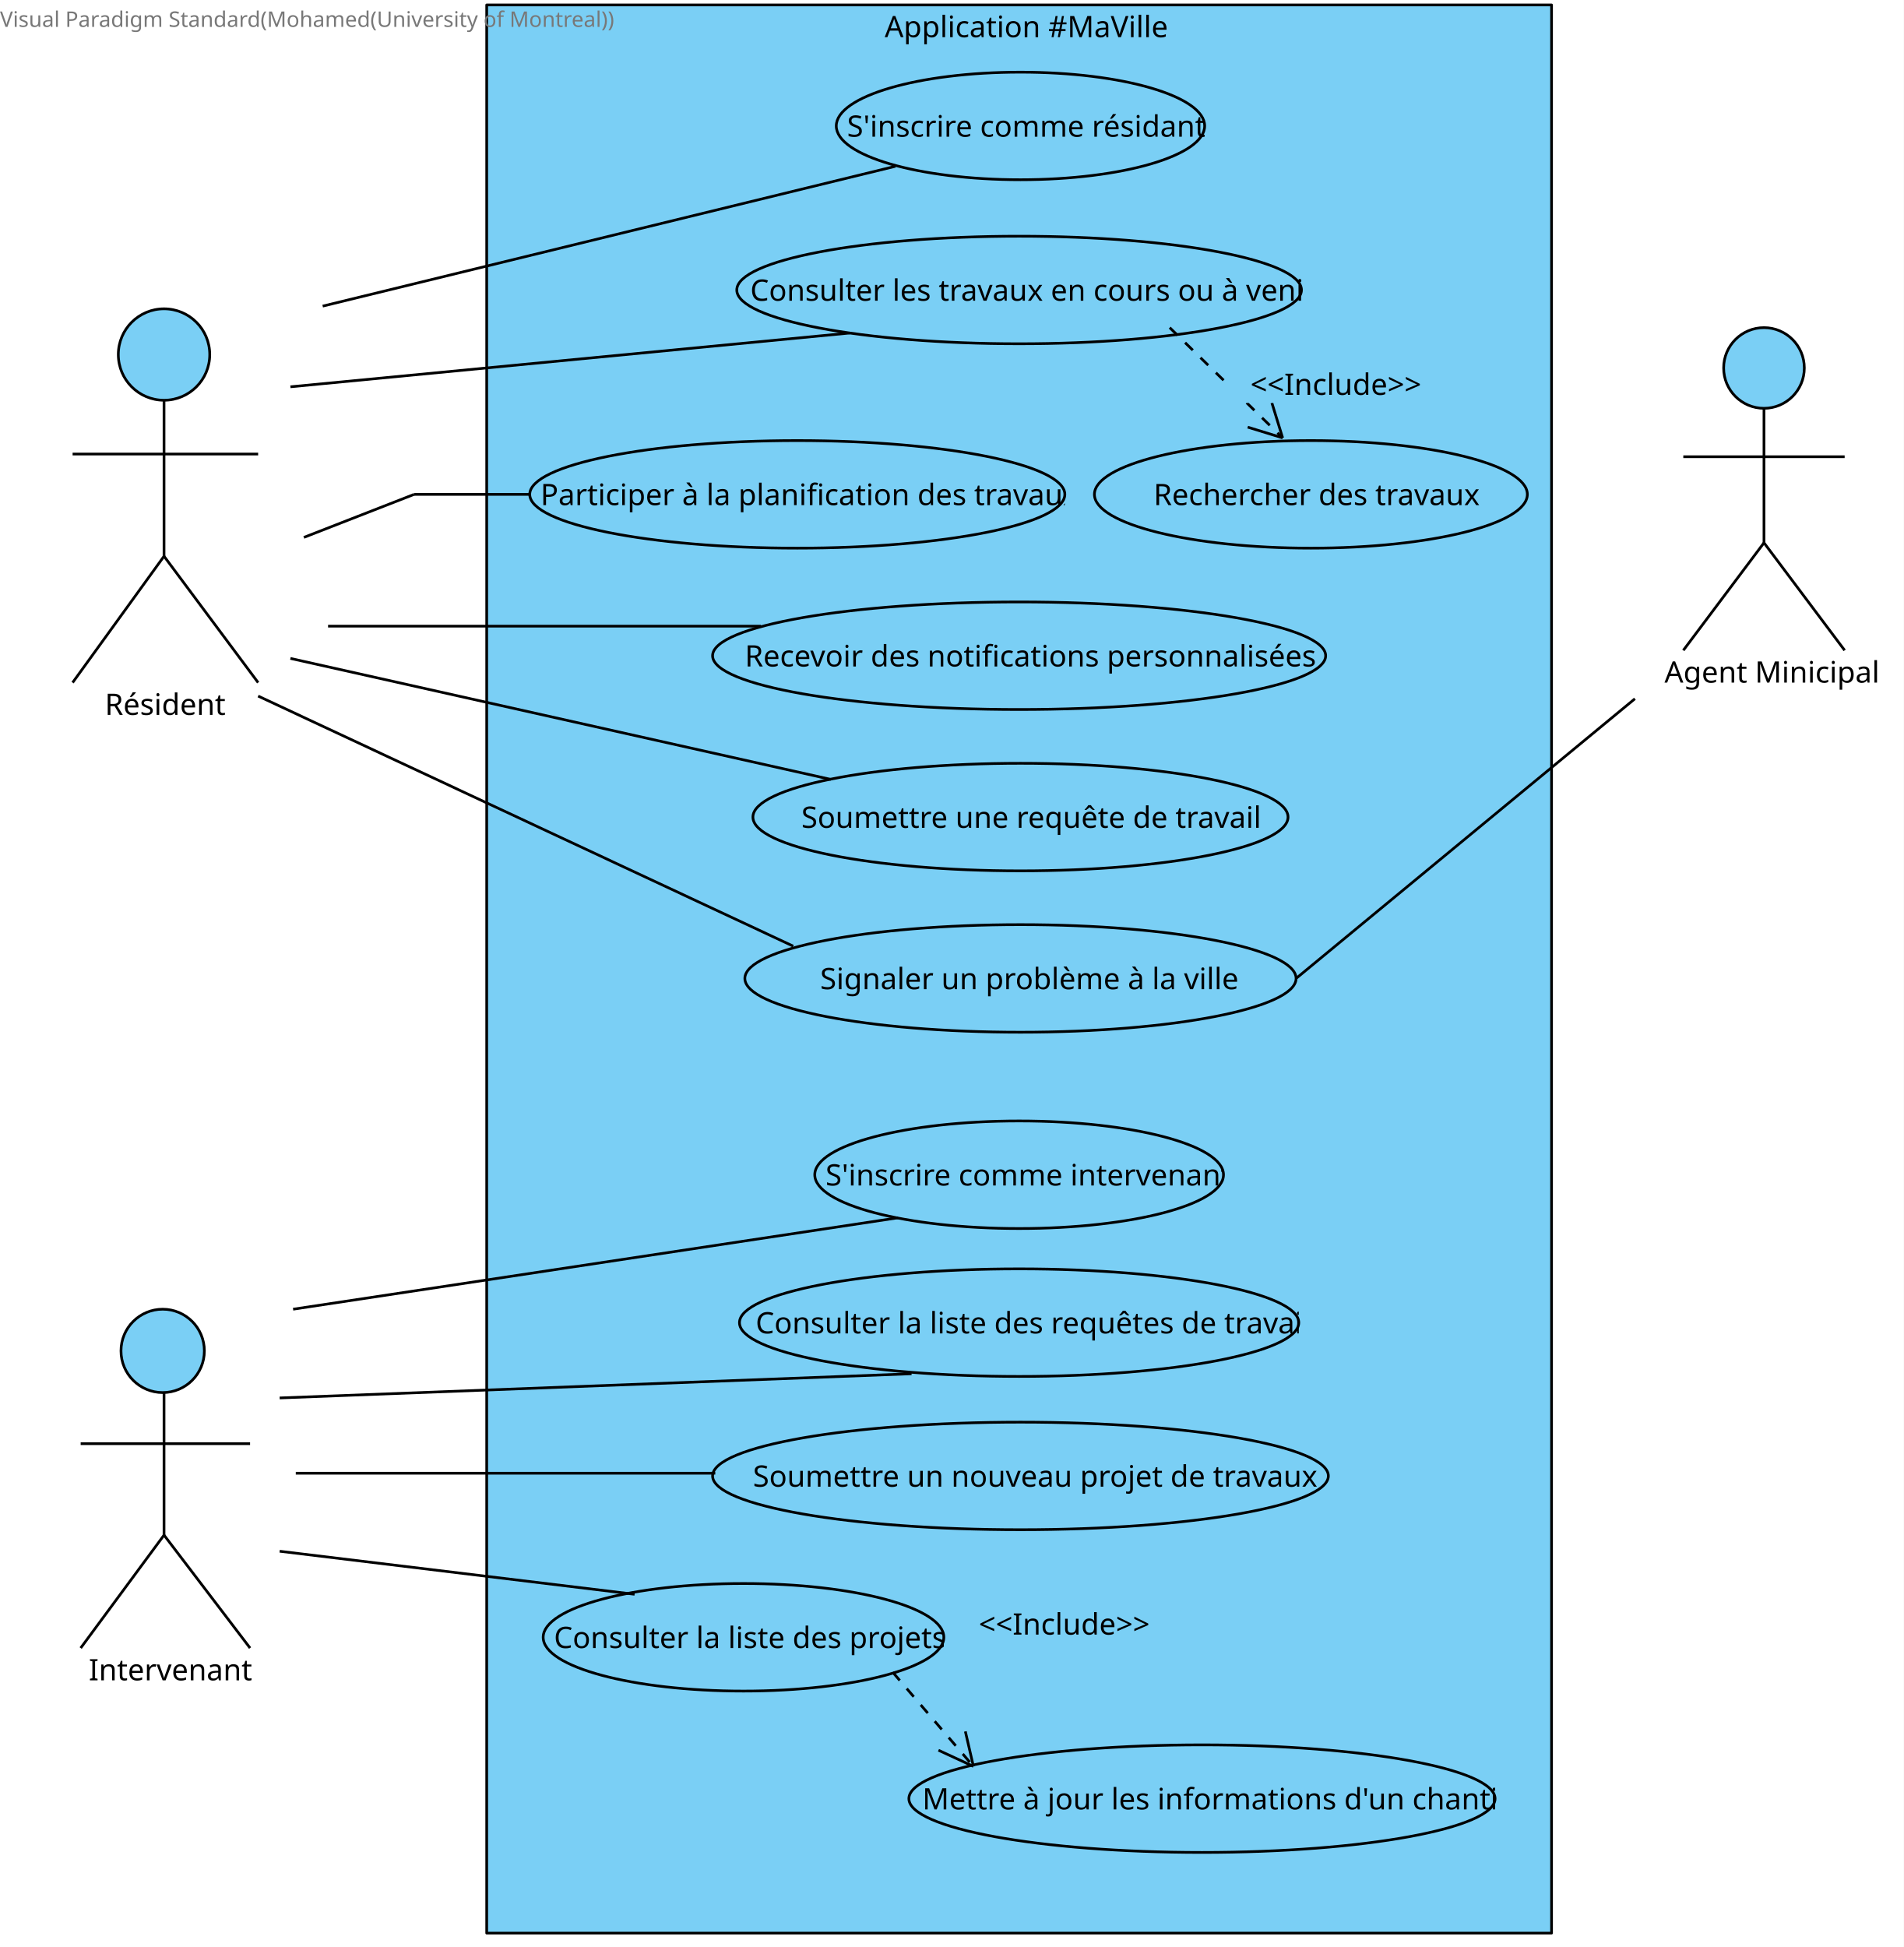
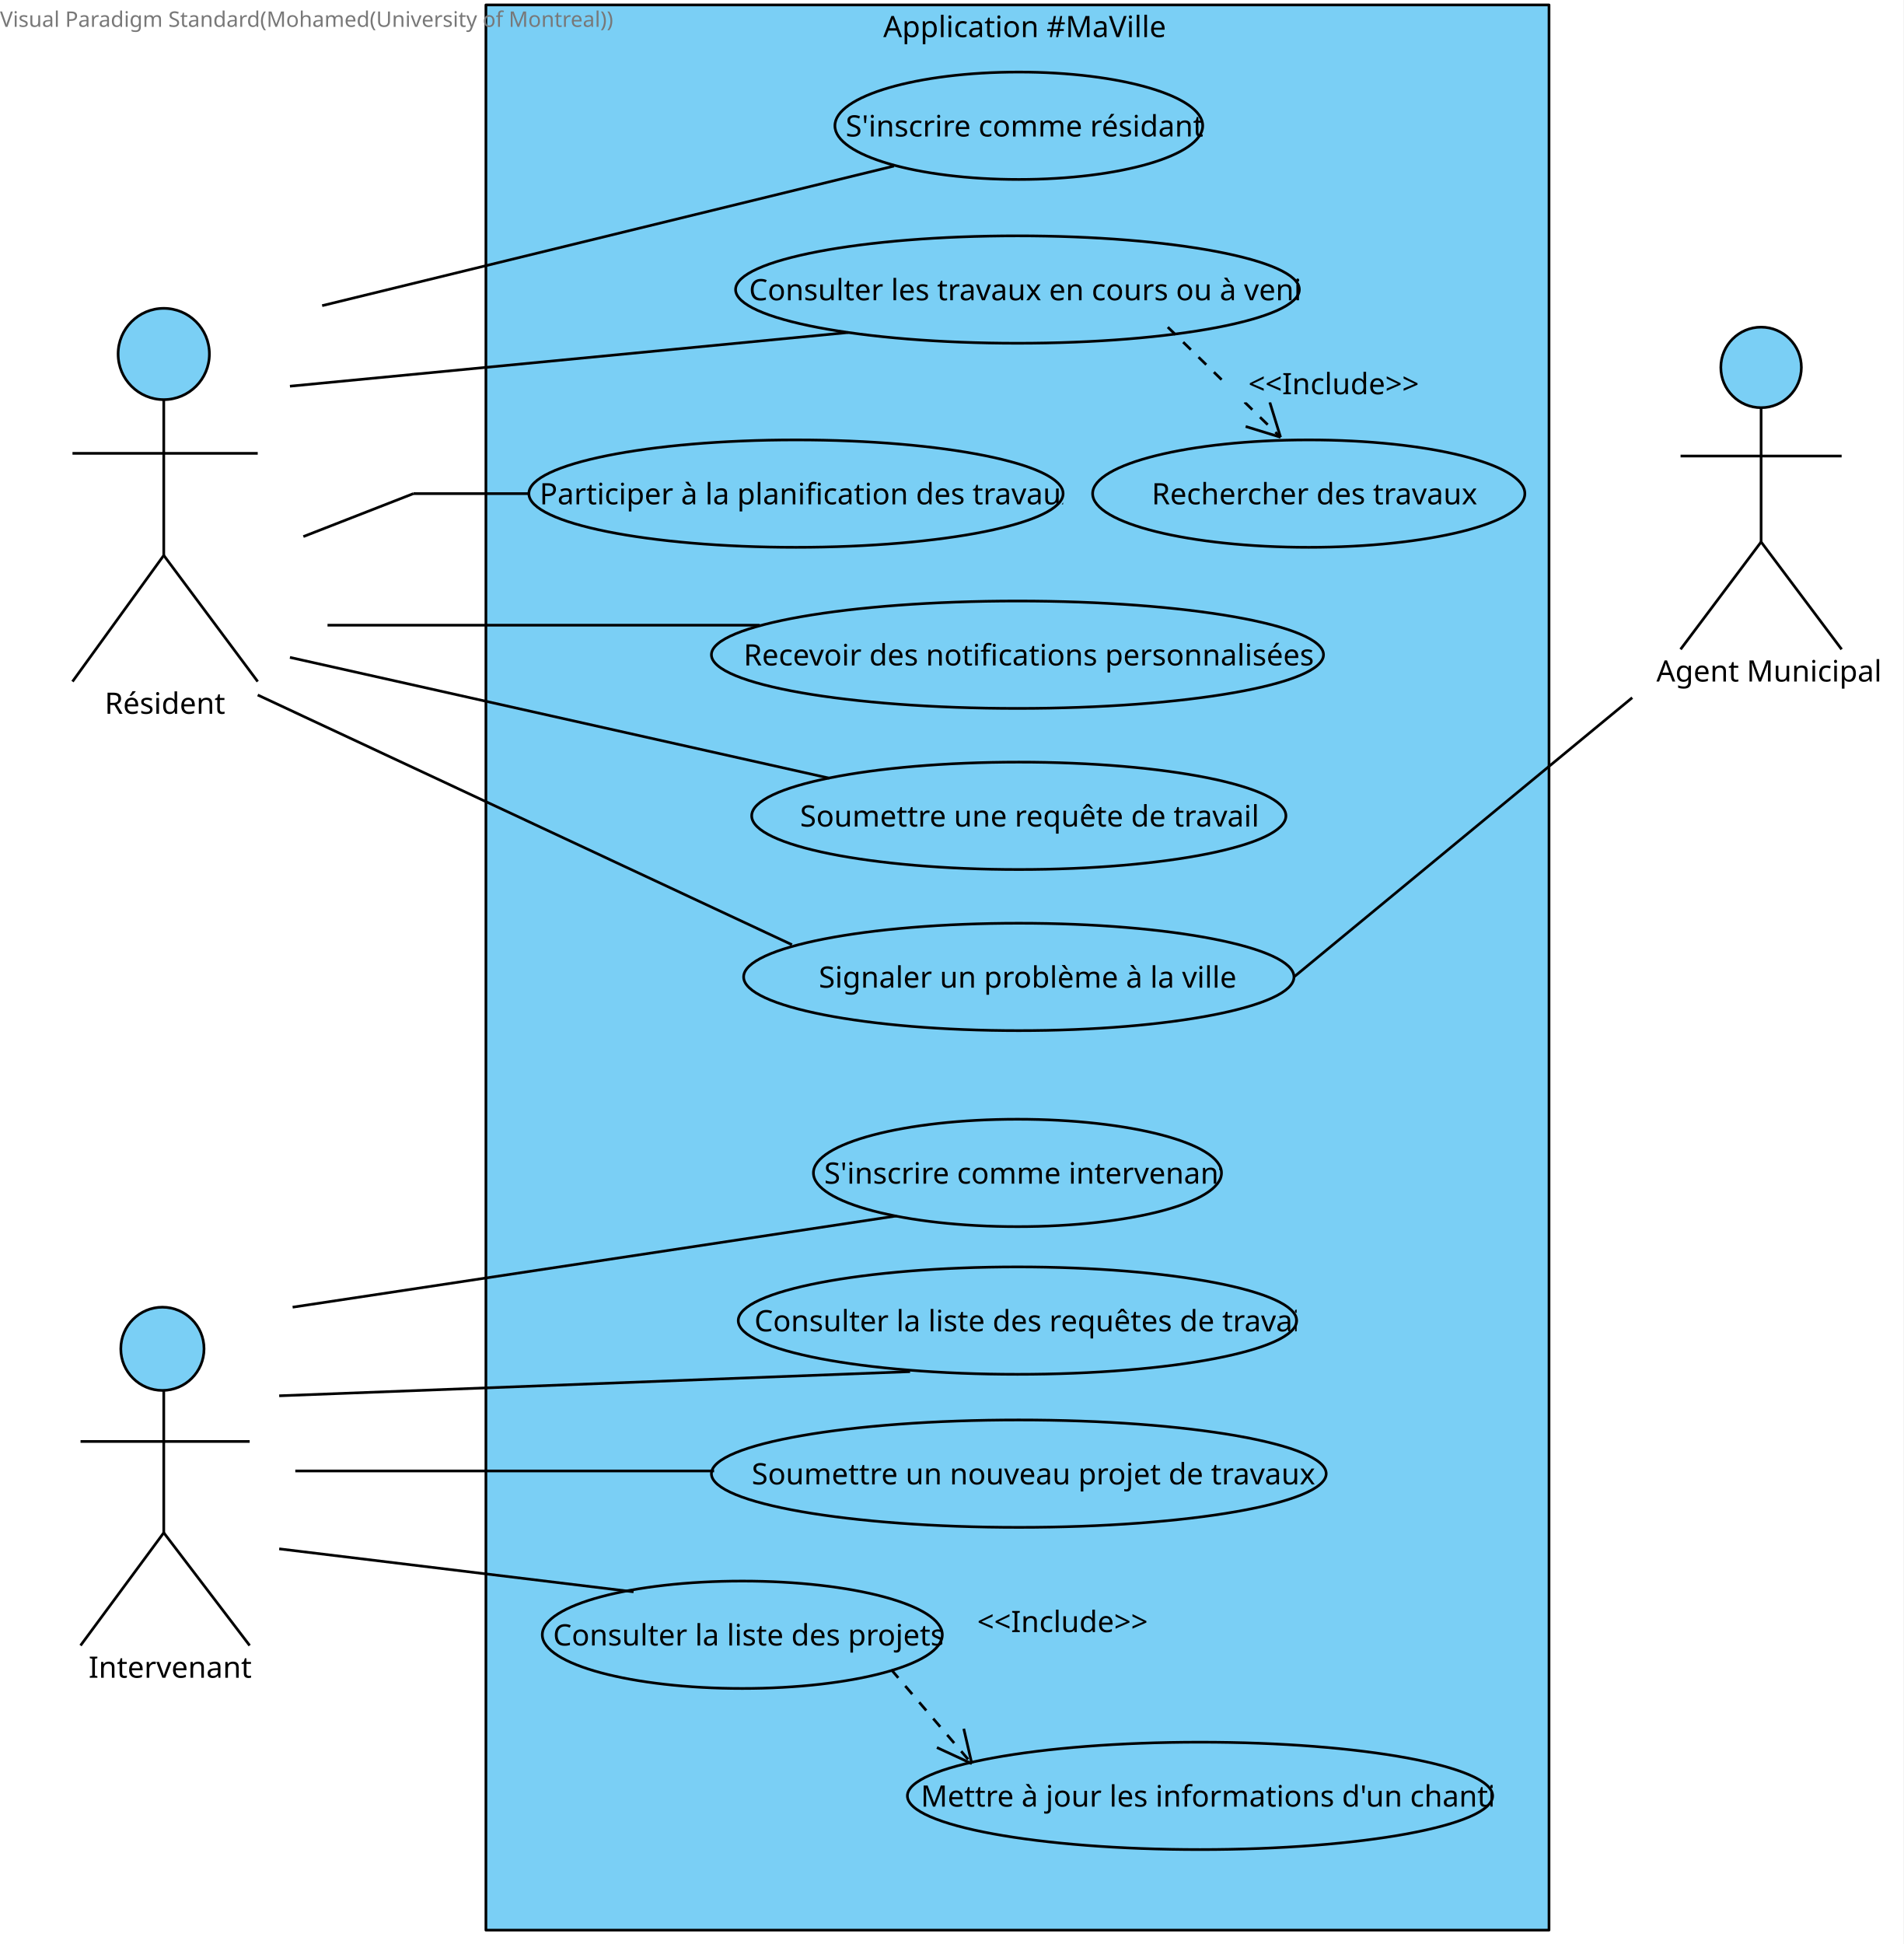
- <svg xmlns="http://www.w3.org/2000/svg" fill-opacity="0" color-rendering="auto" color-interpolation="auto" text-rendering="auto" stroke="rgb(0,0,0)" stroke-linecap="square" width="708" stroke-miterlimit="10" shape-rendering="auto" stroke-opacity="0" fill="rgb(0,0,0)" stroke-dasharray="none" font-weight="normal" stroke-width="1" height="724" font-family="'Dialog'" font-style="normal" stroke-linejoin="miter" font-size="12px" stroke-dashoffset="0" image-rendering="auto">
+ <svg xmlns="http://www.w3.org/2000/svg" fill-opacity="0" color-rendering="auto" color-interpolation="auto" text-rendering="auto" stroke="rgb(0,0,0)" stroke-linecap="square" width="709" stroke-miterlimit="10" shape-rendering="auto" stroke-opacity="0" fill="rgb(0,0,0)" stroke-dasharray="none" font-weight="normal" stroke-width="1" height="724" font-family="'Dialog'" font-style="normal" stroke-linejoin="miter" font-size="12px" stroke-dashoffset="0" image-rendering="auto">
  <defs id="genericDefs" />
  <g>
    <defs id="defs1">
      <clipPath clipPathUnits="userSpaceOnUse" id="clipPath1">
        <path d="M-7 -7 L408 -7 L408 729 L-7 729 L-7 -7 Z" />
      </clipPath>
      <clipPath clipPathUnits="userSpaceOnUse" id="clipPath2">
        <path d="M0 0 L0 718 L398 718 L398 0 Z" />
      </clipPath>
      <clipPath clipPathUnits="userSpaceOnUse" id="clipPath3">
        <path d="M-7 -7 L133 -7 L133 150 L-7 150 L-7 -7 Z" />
      </clipPath>
      <clipPath clipPathUnits="userSpaceOnUse" id="clipPath4">
        <path d="M-7 -7 L105 -7 L105 137 L-7 137 L-7 -7 Z" />
      </clipPath>
      <clipPath clipPathUnits="userSpaceOnUse" id="clipPath5">
        <path d="M-7 -7 L148 -7 L148 51 L-7 51 L-7 -7 Z" />
      </clipPath>
      <clipPath clipPathUnits="userSpaceOnUse" id="clipPath6">
        <path d="M0 0 L0 40 L137 40 L137 0 Z" />
      </clipPath>
      <clipPath clipPathUnits="userSpaceOnUse" id="clipPath7">
        <path d="M-7 -7 L163 -7 L163 51 L-7 51 L-7 -7 Z" />
      </clipPath>
      <clipPath clipPathUnits="userSpaceOnUse" id="clipPath8">
        <path d="M0 0 L0 40 L152 40 L152 0 Z" />
      </clipPath>
      <clipPath clipPathUnits="userSpaceOnUse" id="clipPath9">
        <path d="M-7 -7 L221 -7 L221 51 L-7 51 L-7 -7 Z" />
      </clipPath>
      <clipPath clipPathUnits="userSpaceOnUse" id="clipPath10">
        <path d="M0 -0 L0 40 L210 40 L210 -0 Z" />
      </clipPath>
      <clipPath clipPathUnits="userSpaceOnUse" id="clipPath11">
        <path d="M-7 -7 L172 -7 L172 51 L-7 51 L-7 -7 Z" />
      </clipPath>
      <clipPath clipPathUnits="userSpaceOnUse" id="clipPath12">
        <path d="M0 -0 L0 40 L161 40 L161 -0 Z" />
      </clipPath>
      <clipPath clipPathUnits="userSpaceOnUse" id="clipPath13">
        <path d="M-7 -7 L239 -7 L239 51 L-7 51 L-7 -7 Z" />
      </clipPath>
      <clipPath clipPathUnits="userSpaceOnUse" id="clipPath14">
        <path d="M0 -0 L0 40 L228 40 L228 -0 Z" />
      </clipPath>
      <clipPath clipPathUnits="userSpaceOnUse" id="clipPath15">
        <path d="M-7 -7 L210 -7 L210 51 L-7 51 L-7 -7 Z" />
      </clipPath>
      <clipPath clipPathUnits="userSpaceOnUse" id="clipPath16">
        <path d="M0 -0 L0 40 L199 40 L199 -0 Z" />
      </clipPath>
      <clipPath clipPathUnits="userSpaceOnUse" id="clipPath17">
        <path d="M0 0 L0 40 L199 40 L199 0 Z" />
      </clipPath>
      <clipPath clipPathUnits="userSpaceOnUse" id="clipPath18">
        <path d="M-7 -7 L216 -7 L216 51 L-7 51 L-7 -7 Z" />
      </clipPath>
      <clipPath clipPathUnits="userSpaceOnUse" id="clipPath19">
        <path d="M0 0 L0 40 L205 40 L205 0 Z" />
      </clipPath>
      <clipPath clipPathUnits="userSpaceOnUse" id="clipPath20">
        <path d="M-7 -7 L84 -7 L84 131 L-7 131 L-7 -7 Z" />
      </clipPath>
      <clipPath clipPathUnits="userSpaceOnUse" id="clipPath21">
        <path d="M-7 -7 L219 -7 L219 51 L-7 51 L-7 -7 Z" />
      </clipPath>
      <clipPath clipPathUnits="userSpaceOnUse" id="clipPath22">
        <path d="M0 0 L0 40 L208 40 L208 0 Z" />
      </clipPath>
      <clipPath clipPathUnits="userSpaceOnUse" id="clipPath23">
        <path d="M-7 -7 L240 -7 L240 51 L-7 51 L-7 -7 Z" />
      </clipPath>
      <clipPath clipPathUnits="userSpaceOnUse" id="clipPath24">
        <path d="M0 -0 L0 40 L229 40 L229 -0 Z" />
      </clipPath>
      <clipPath clipPathUnits="userSpaceOnUse" id="clipPath25">
        <path d="M-7 -7 L229 -7 L229 51 L-7 51 L-7 -7 Z" />
      </clipPath>
      <clipPath clipPathUnits="userSpaceOnUse" id="clipPath26">
        <path d="M0 -0 L0 40 L218 40 L218 -0 Z" />
      </clipPath>
      <clipPath clipPathUnits="userSpaceOnUse" id="clipPath27">
        <path d="M-7 -7 L160 -7 L160 51 L-7 51 L-7 -7 Z" />
      </clipPath>
      <clipPath clipPathUnits="userSpaceOnUse" id="clipPath28">
        <path d="M0 -0 L0 40 L149 40 L149 -0 Z" />
      </clipPath>
      <clipPath clipPathUnits="userSpaceOnUse" id="clipPath29">
-         <path d="M-95 -15 L190 -15 L190 30 L-95 30 L-95 -15 Z" />
+         <path d="M-99 -15 L198 -15 L198 30 L-99 30 L-99 -15 Z" />
      </clipPath>
      <clipPath clipPathUnits="userSpaceOnUse" id="clipPath30">
        <path d="M-76 -15 L152 -15 L152 30 L-76 30 L-76 -15 Z" />
      </clipPath>
      <clipPath clipPathUnits="userSpaceOnUse" id="clipPath31">
        <path d="M-64 -15 L128 -15 L128 30 L-64 30 L-64 -15 Z" />
      </clipPath>
      <clipPath clipPathUnits="userSpaceOnUse" id="clipPath32">
        <path d="M0 -0 L130 -0 L130 129 L0 129 L0 -0 Z" />
      </clipPath>
      <clipPath clipPathUnits="userSpaceOnUse" id="clipPath33">
        <path d="M0 -0 L0 129 L130 129 L130 70 L63 70 L63 55 L130 55 L130 -0 Z" />
      </clipPath>
      <clipPath clipPathUnits="userSpaceOnUse" id="clipPath34">
        <path d="M0 0 L301 0 L301 140 L0 140 L0 0 Z" />
      </clipPath>
      <clipPath clipPathUnits="userSpaceOnUse" id="clipPath35">
        <path d="M0 0 L0 140 L301 140 L301 0 Z" />
      </clipPath>
      <clipPath clipPathUnits="userSpaceOnUse" id="clipPath36">
        <path d="M0 -0 L296 -0 L296 107 L0 107 L0 -0 Z" />
      </clipPath>
      <clipPath clipPathUnits="userSpaceOnUse" id="clipPath37">
        <path d="M0 -0 L0 107 L296 107 L296 -0 Z" />
      </clipPath>
      <clipPath clipPathUnits="userSpaceOnUse" id="clipPath38">
        <path d="M0 -0 L249 -0 L249 87 L0 87 L0 -0 Z" />
      </clipPath>
      <clipPath clipPathUnits="userSpaceOnUse" id="clipPath39">
        <path d="M0 -0 L0 63 L13 63 L13 78 L0 78 L0 87 L249 87 L249 -0 Z" />
      </clipPath>
      <clipPath clipPathUnits="userSpaceOnUse" id="clipPath40">
        <path d="M0 -0 L289 -0 L289 132 L0 132 L0 -0 Z" />
      </clipPath>
      <clipPath clipPathUnits="userSpaceOnUse" id="clipPath41">
        <path d="M0 -0 L0 51 L27 51 L27 66 L0 66 L0 132 L289 132 L289 -0 Z" />
      </clipPath>
      <clipPath clipPathUnits="userSpaceOnUse" id="clipPath42">
        <path d="M0 -0 L286 -0 L286 181 L0 181 L0 -0 Z" />
      </clipPath>
      <clipPath clipPathUnits="userSpaceOnUse" id="clipPath43">
        <path d="M0 -0 L0 37 L39 37 L39 52 L0 52 L0 181 L286 181 L286 -0 Z" />
      </clipPath>
      <clipPath clipPathUnits="userSpaceOnUse" id="clipPath44">
        <path d="M0 -0 L213 -0 L213 192 L0 192 L0 -0 Z" />
      </clipPath>
      <clipPath clipPathUnits="userSpaceOnUse" id="clipPath45">
-         <path d="M0 -0 L0 192 L213 192 L213 39 L169 39 L169 24 L213 24 L213 -0 Z" />
+         <path d="M0 -0 L0 192 L213 192 L213 39 L167 39 L167 24 L213 24 L213 -0 Z" />
      </clipPath>
      <clipPath clipPathUnits="userSpaceOnUse" id="clipPath46">
        <path d="M0 0 L312 0 L312 122 L0 122 L0 0 Z" />
      </clipPath>
      <clipPath clipPathUnits="userSpaceOnUse" id="clipPath47">
        <path d="M0 0 L0 122 L312 122 L312 0 Z" />
      </clipPath>
      <clipPath clipPathUnits="userSpaceOnUse" id="clipPath48">
        <path d="M0 -0 L172 -0 L172 104 L0 104 L0 -0 Z" />
      </clipPath>
      <clipPath clipPathUnits="userSpaceOnUse" id="clipPath49">
        <path d="M0 -0 L0 104 L172 104 L172 -0 Z" />
      </clipPath>
      <clipPath clipPathUnits="userSpaceOnUse" id="clipPath50">
        <path d="M0 0 L322 0 L322 96 L0 96 L0 0 Z" />
      </clipPath>
      <clipPath clipPathUnits="userSpaceOnUse" id="clipPath51">
        <path d="M0 0 L0 96 L322 96 L322 0 Z" />
      </clipPath>
      <clipPath clipPathUnits="userSpaceOnUse" id="clipPath52">
        <path d="M0 0 L243 0 L243 87 L0 87 L0 0 Z" />
      </clipPath>
      <clipPath clipPathUnits="userSpaceOnUse" id="clipPath53">
        <path d="M0 0 L0 87 L243 87 L243 0 Z" />
      </clipPath>
      <clipPath clipPathUnits="userSpaceOnUse" id="clipPath54">
        <path d="M0 -0 L220 -0 L220 103 L0 103 L0 -0 Z" />
      </clipPath>
      <clipPath clipPathUnits="userSpaceOnUse" id="clipPath55">
        <path d="M0 -0 L0 78 L37 78 L37 93 L0 93 L0 103 L220 103 L220 -0 Z" />
      </clipPath>
      <clipPath clipPathUnits="userSpaceOnUse" id="clipPath56">
        <path d="M0 -0 L117 -0 L117 122 L0 122 L0 -0 Z" />
      </clipPath>
      <clipPath clipPathUnits="userSpaceOnUse" id="clipPath57">
        <path d="M0 -0 L0 122 L117 122 L117 31 L65 31 L65 16 L117 16 L117 -0 Z" />
      </clipPath>
      <clipPath clipPathUnits="userSpaceOnUse" id="clipPath58">
        <path d="M-81 -15 L162 -15 L162 30 L-81 30 L-81 -15 Z" />
      </clipPath>
    </defs>
    <g fill="white" text-rendering="geometricPrecision" fill-opacity="1" stroke-opacity="1" stroke="white">
-       <rect x="0" width="708" height="724" y="0" stroke="none" />
+       <rect x="0" width="709" height="724" y="0" stroke="none" />
    </g>
    <g font-size="11px" transform="translate(181,1.8333)" fill-opacity="1" fill="rgb(122,207,245)" text-rendering="geometricPrecision" image-rendering="optimizeQuality" font-family="sans-serif" stroke="rgb(122,207,245)" stroke-opacity="1">
      <rect x="0" width="396" height="717" y="0" clip-path="url(#clipPath1)" stroke="none" />
    </g>
    <g stroke-linecap="butt" font-size="11px" transform="translate(181,1.8333)" fill-opacity="1" fill="black" text-rendering="geometricPrecision" image-rendering="optimizeQuality" font-family="sans-serif" stroke-linejoin="round" stroke="black" stroke-opacity="1" stroke-miterlimit="0">
      <rect fill="none" x="0" width="396" height="717" y="0" clip-path="url(#clipPath1)" />
    </g>
    <g font-size="11px" transform="translate(181,1.8333)" fill-opacity="1" fill="black" text-rendering="geometricPrecision" image-rendering="optimizeQuality" font-family="sans-serif" stroke="black" stroke-opacity="1">
      <text x="148" xml:space="preserve" y="12" clip-path="url(#clipPath2)" stroke="none">Application #MaVille</text>
    </g>
    <g font-size="11px" transform="translate(0,114.8333)" fill-opacity="1" fill="rgb(122,207,245)" text-rendering="geometricPrecision" image-rendering="optimizeQuality" font-family="sans-serif" stroke="rgb(122,207,245)" stroke-opacity="1">
      <circle r="17" clip-path="url(#clipPath3)" cx="61" cy="17" stroke="none" />
    </g>
    <g stroke-linecap="butt" font-size="11px" transform="translate(0,114.8333)" fill-opacity="1" fill="black" text-rendering="geometricPrecision" image-rendering="optimizeQuality" font-family="sans-serif" stroke-linejoin="round" stroke="black" stroke-opacity="1" stroke-miterlimit="0">
      <circle fill="none" r="17" clip-path="url(#clipPath3)" cx="61" cy="17" />
      <line y2="92" fill="none" x1="61" clip-path="url(#clipPath3)" x2="61" y1="34" />
      <line y2="54" fill="none" x1="27" clip-path="url(#clipPath3)" x2="96" y1="54" />
      <line y2="139" fill="none" x1="61" clip-path="url(#clipPath3)" x2="27" y1="92" />
      <line y2="139" fill="none" x1="61" clip-path="url(#clipPath3)" x2="96" y1="92" />
    </g>
    <g font-size="11px" transform="translate(14,486.8333)" fill-opacity="1" fill="rgb(122,207,245)" text-rendering="geometricPrecision" image-rendering="optimizeQuality" font-family="sans-serif" stroke="rgb(122,207,245)" stroke-opacity="1">
      <circle r="15.5" clip-path="url(#clipPath4)" cx="46.5" cy="15.5" stroke="none" />
    </g>
    <g stroke-linecap="butt" font-size="11px" transform="translate(14,486.8333)" fill-opacity="1" fill="black" text-rendering="geometricPrecision" image-rendering="optimizeQuality" font-family="sans-serif" stroke-linejoin="round" stroke="black" stroke-opacity="1" stroke-miterlimit="0">
      <circle fill="none" r="15.5" clip-path="url(#clipPath4)" cx="46.5" cy="15.5" />
      <line y2="84" fill="none" x1="47" clip-path="url(#clipPath4)" x2="47" y1="31" />
      <line y2="50" fill="none" x1="16" clip-path="url(#clipPath4)" x2="79" y1="50" />
      <line y2="126" fill="none" x1="47" clip-path="url(#clipPath4)" x2="16" y1="84" />
      <line y2="126" fill="none" x1="47" clip-path="url(#clipPath4)" x2="79" y1="84" />
    </g>
    <g font-size="11px" transform="translate(311,26.8333)" fill-opacity="1" fill="rgb(122,207,245)" text-rendering="geometricPrecision" image-rendering="optimizeQuality" font-family="sans-serif" stroke="rgb(122,207,245)" stroke-opacity="1">
      <ellipse rx="68.5" ry="20" clip-path="url(#clipPath5)" cx="68.5" cy="20" stroke="none" />
    </g>
    <g stroke-linecap="butt" font-size="11px" transform="translate(311,26.8333)" fill-opacity="1" fill="black" text-rendering="geometricPrecision" image-rendering="optimizeQuality" font-family="sans-serif" stroke-linejoin="round" stroke="black" stroke-opacity="1" stroke-miterlimit="0">
      <ellipse rx="68.5" fill="none" ry="20" clip-path="url(#clipPath5)" cx="68.5" cy="20" />
    </g>
    <g font-size="11px" transform="translate(311,26.8333)" fill-opacity="1" fill="black" text-rendering="geometricPrecision" image-rendering="optimizeQuality" font-family="sans-serif" stroke="black" stroke-opacity="1">
      <text x="4" xml:space="preserve" y="24" clip-path="url(#clipPath6)" stroke="none">S'inscrire comme résidant</text>
    </g>
    <g font-size="11px" transform="translate(303,416.8333)" fill-opacity="1" fill="rgb(122,207,245)" text-rendering="geometricPrecision" image-rendering="optimizeQuality" font-family="sans-serif" stroke="rgb(122,207,245)" stroke-opacity="1">
      <ellipse rx="76" ry="20" clip-path="url(#clipPath7)" cx="76" cy="20" stroke="none" />
    </g>
    <g stroke-linecap="butt" font-size="11px" transform="translate(303,416.8333)" fill-opacity="1" fill="black" text-rendering="geometricPrecision" image-rendering="optimizeQuality" font-family="sans-serif" stroke-linejoin="round" stroke="black" stroke-opacity="1" stroke-miterlimit="0">
      <ellipse rx="76" fill="none" ry="20" clip-path="url(#clipPath7)" cx="76" cy="20" />
    </g>
    <g font-size="11px" transform="translate(303,416.8333)" fill-opacity="1" fill="black" text-rendering="geometricPrecision" image-rendering="optimizeQuality" font-family="sans-serif" stroke="black" stroke-opacity="1">
      <text x="4" xml:space="preserve" y="24" clip-path="url(#clipPath8)" stroke="none">S'inscrire comme intervenant</text>
    </g>
    <g font-size="11px" transform="translate(274,87.8333)" fill-opacity="1" fill="rgb(122,207,245)" text-rendering="geometricPrecision" image-rendering="optimizeQuality" font-family="sans-serif" stroke="rgb(122,207,245)" stroke-opacity="1">
      <ellipse rx="105" ry="20" clip-path="url(#clipPath9)" cx="105" cy="20" stroke="none" />
    </g>
    <g stroke-linecap="butt" font-size="11px" transform="translate(274,87.8333)" fill-opacity="1" fill="black" text-rendering="geometricPrecision" image-rendering="optimizeQuality" font-family="sans-serif" stroke-linejoin="round" stroke="black" stroke-opacity="1" stroke-miterlimit="0">
      <ellipse rx="105" fill="none" ry="20" clip-path="url(#clipPath9)" cx="105" cy="20" />
    </g>
    <g font-size="11px" transform="translate(274,87.8333)" fill-opacity="1" fill="black" text-rendering="geometricPrecision" image-rendering="optimizeQuality" font-family="sans-serif" stroke="black" stroke-opacity="1">
      <text x="5" xml:space="preserve" y="24" clip-path="url(#clipPath10)" stroke="none">Consulter les travaux en cours ou à venir</text>
    </g>
    <g font-size="11px" transform="translate(407,163.8333)" fill-opacity="1" fill="rgb(122,207,245)" text-rendering="geometricPrecision" image-rendering="optimizeQuality" font-family="sans-serif" stroke="rgb(122,207,245)" stroke-opacity="1">
      <ellipse rx="80.5" ry="20" clip-path="url(#clipPath11)" cx="80.5" cy="20" stroke="none" />
    </g>
    <g stroke-linecap="butt" font-size="11px" transform="translate(407,163.8333)" fill-opacity="1" fill="black" text-rendering="geometricPrecision" image-rendering="optimizeQuality" font-family="sans-serif" stroke-linejoin="round" stroke="black" stroke-opacity="1" stroke-miterlimit="0">
      <ellipse rx="80.5" fill="none" ry="20" clip-path="url(#clipPath11)" cx="80.5" cy="20" />
    </g>
    <g font-size="11px" transform="translate(407,163.8333)" fill-opacity="1" fill="black" text-rendering="geometricPrecision" image-rendering="optimizeQuality" font-family="sans-serif" stroke="black" stroke-opacity="1">
      <text x="22" xml:space="preserve" y="24" clip-path="url(#clipPath12)" stroke="none">Rechercher des travaux</text>
    </g>
    <g font-size="11px" transform="translate(265,223.8333)" fill-opacity="1" fill="rgb(122,207,245)" text-rendering="geometricPrecision" image-rendering="optimizeQuality" font-family="sans-serif" stroke="rgb(122,207,245)" stroke-opacity="1">
      <ellipse rx="114" ry="20" clip-path="url(#clipPath13)" cx="114" cy="20" stroke="none" />
    </g>
    <g stroke-linecap="butt" font-size="11px" transform="translate(265,223.8333)" fill-opacity="1" fill="black" text-rendering="geometricPrecision" image-rendering="optimizeQuality" font-family="sans-serif" stroke-linejoin="round" stroke="black" stroke-opacity="1" stroke-miterlimit="0">
      <ellipse rx="114" fill="none" ry="20" clip-path="url(#clipPath13)" cx="114" cy="20" />
    </g>
    <g font-size="11px" transform="translate(265,223.8333)" fill-opacity="1" fill="black" text-rendering="geometricPrecision" image-rendering="optimizeQuality" font-family="sans-serif" stroke="black" stroke-opacity="1">
      <text x="12" xml:space="preserve" y="24" clip-path="url(#clipPath14)" stroke="none">Recevoir des notifications personnalisées</text>
    </g>
    <g font-size="11px" transform="translate(197,163.8333)" fill-opacity="1" fill="rgb(122,207,245)" text-rendering="geometricPrecision" image-rendering="optimizeQuality" font-family="sans-serif" stroke="rgb(122,207,245)" stroke-opacity="1">
      <ellipse rx="99.5" ry="20" clip-path="url(#clipPath15)" cx="99.5" cy="20" stroke="none" />
    </g>
    <g stroke-linecap="butt" font-size="11px" transform="translate(197,163.8333)" fill-opacity="1" fill="black" text-rendering="geometricPrecision" image-rendering="optimizeQuality" font-family="sans-serif" stroke-linejoin="round" stroke="black" stroke-opacity="1" stroke-miterlimit="0">
      <ellipse rx="99.5" fill="none" ry="20" clip-path="url(#clipPath15)" cx="99.5" cy="20" />
    </g>
    <g font-size="11px" transform="translate(197,163.8333)" fill-opacity="1" fill="black" text-rendering="geometricPrecision" image-rendering="optimizeQuality" font-family="sans-serif" stroke="black" stroke-opacity="1">
      <text x="4" xml:space="preserve" y="24" clip-path="url(#clipPath16)" stroke="none">Participer à la planification des travaux</text>
    </g>
    <g font-size="11px" transform="translate(280,283.8333)" fill-opacity="1" fill="rgb(122,207,245)" text-rendering="geometricPrecision" image-rendering="optimizeQuality" font-family="sans-serif" stroke="rgb(122,207,245)" stroke-opacity="1">
      <ellipse rx="99.5" ry="20" clip-path="url(#clipPath15)" cx="99.5" cy="20" stroke="none" />
    </g>
    <g stroke-linecap="butt" font-size="11px" transform="translate(280,283.8333)" fill-opacity="1" fill="black" text-rendering="geometricPrecision" image-rendering="optimizeQuality" font-family="sans-serif" stroke-linejoin="round" stroke="black" stroke-opacity="1" stroke-miterlimit="0">
      <ellipse rx="99.5" fill="none" ry="20" clip-path="url(#clipPath15)" cx="99.5" cy="20" />
    </g>
    <g font-size="11px" transform="translate(280,283.8333)" fill-opacity="1" fill="black" text-rendering="geometricPrecision" image-rendering="optimizeQuality" font-family="sans-serif" stroke="black" stroke-opacity="1">
      <text x="18" xml:space="preserve" y="24" clip-path="url(#clipPath17)" stroke="none">Soumettre une requête de travail</text>
    </g>
    <g font-size="11px" transform="translate(277,343.8333)" fill-opacity="1" fill="rgb(122,207,245)" text-rendering="geometricPrecision" image-rendering="optimizeQuality" font-family="sans-serif" stroke="rgb(122,207,245)" stroke-opacity="1">
      <ellipse rx="102.5" ry="20" clip-path="url(#clipPath18)" cx="102.5" cy="20" stroke="none" />
    </g>
    <g stroke-linecap="butt" font-size="11px" transform="translate(277,343.8333)" fill-opacity="1" fill="black" text-rendering="geometricPrecision" image-rendering="optimizeQuality" font-family="sans-serif" stroke-linejoin="round" stroke="black" stroke-opacity="1" stroke-miterlimit="0">
      <ellipse rx="102.5" fill="none" ry="20" clip-path="url(#clipPath18)" cx="102.5" cy="20" />
    </g>
    <g font-size="11px" transform="translate(277,343.8333)" fill-opacity="1" fill="black" text-rendering="geometricPrecision" image-rendering="optimizeQuality" font-family="sans-serif" stroke="black" stroke-opacity="1">
      <text x="28" xml:space="preserve" y="24" clip-path="url(#clipPath19)" stroke="none">Signaler un problème à la ville</text>
    </g>
    <g font-size="11px" transform="translate(620,121.8333)" fill-opacity="1" fill="rgb(122,207,245)" text-rendering="geometricPrecision" image-rendering="optimizeQuality" font-family="sans-serif" stroke="rgb(122,207,245)" stroke-opacity="1">
      <circle r="15" clip-path="url(#clipPath20)" cx="36" cy="15" stroke="none" />
    </g>
    <g stroke-linecap="butt" font-size="11px" transform="translate(620,121.8333)" fill-opacity="1" fill="black" text-rendering="geometricPrecision" image-rendering="optimizeQuality" font-family="sans-serif" stroke-linejoin="round" stroke="black" stroke-opacity="1" stroke-miterlimit="0">
      <circle fill="none" r="15" clip-path="url(#clipPath20)" cx="36" cy="15" />
      <line y2="80" fill="none" x1="36" clip-path="url(#clipPath20)" x2="36" y1="30" />
      <line y2="48" fill="none" x1="6" clip-path="url(#clipPath20)" x2="66" y1="48" />
      <line y2="120" fill="none" x1="36" clip-path="url(#clipPath20)" x2="6" y1="80" />
      <line y2="120" fill="none" x1="36" clip-path="url(#clipPath20)" x2="66" y1="80" />
    </g>
    <g font-size="11px" transform="translate(275,471.8333)" fill-opacity="1" fill="rgb(122,207,245)" text-rendering="geometricPrecision" image-rendering="optimizeQuality" font-family="sans-serif" stroke="rgb(122,207,245)" stroke-opacity="1">
      <ellipse rx="104" ry="20" clip-path="url(#clipPath21)" cx="104" cy="20" stroke="none" />
    </g>
    <g stroke-linecap="butt" font-size="11px" transform="translate(275,471.8333)" fill-opacity="1" fill="black" text-rendering="geometricPrecision" image-rendering="optimizeQuality" font-family="sans-serif" stroke-linejoin="round" stroke="black" stroke-opacity="1" stroke-miterlimit="0">
      <ellipse rx="104" fill="none" ry="20" clip-path="url(#clipPath21)" cx="104" cy="20" />
    </g>
    <g font-size="11px" transform="translate(275,471.8333)" fill-opacity="1" fill="black" text-rendering="geometricPrecision" image-rendering="optimizeQuality" font-family="sans-serif" stroke="black" stroke-opacity="1">
      <text x="6" xml:space="preserve" y="24" clip-path="url(#clipPath22)" stroke="none">Consulter la liste des requêtes de travail</text>
    </g>
    <g font-size="11px" transform="translate(265,528.8333)" fill-opacity="1" fill="rgb(122,207,245)" text-rendering="geometricPrecision" image-rendering="optimizeQuality" font-family="sans-serif" stroke="rgb(122,207,245)" stroke-opacity="1">
      <ellipse rx="114.5" ry="20" clip-path="url(#clipPath23)" cx="114.5" cy="20" stroke="none" />
    </g>
    <g stroke-linecap="butt" font-size="11px" transform="translate(265,528.8333)" fill-opacity="1" fill="black" text-rendering="geometricPrecision" image-rendering="optimizeQuality" font-family="sans-serif" stroke-linejoin="round" stroke="black" stroke-opacity="1" stroke-miterlimit="0">
      <ellipse rx="114.5" fill="none" ry="20" clip-path="url(#clipPath23)" cx="114.5" cy="20" />
    </g>
    <g font-size="11px" transform="translate(265,528.8333)" fill-opacity="1" fill="black" text-rendering="geometricPrecision" image-rendering="optimizeQuality" font-family="sans-serif" stroke="black" stroke-opacity="1">
      <text x="15" xml:space="preserve" y="24" clip-path="url(#clipPath24)" stroke="none">Soumettre un nouveau projet de travaux</text>
    </g>
    <g font-size="11px" transform="translate(338,648.8333)" fill-opacity="1" fill="rgb(122,207,245)" text-rendering="geometricPrecision" image-rendering="optimizeQuality" font-family="sans-serif" stroke="rgb(122,207,245)" stroke-opacity="1">
      <ellipse rx="109" ry="20" clip-path="url(#clipPath25)" cx="109" cy="20" stroke="none" />
    </g>
    <g stroke-linecap="butt" font-size="11px" transform="translate(338,648.8333)" fill-opacity="1" fill="black" text-rendering="geometricPrecision" image-rendering="optimizeQuality" font-family="sans-serif" stroke-linejoin="round" stroke="black" stroke-opacity="1" stroke-miterlimit="0">
      <ellipse rx="109" fill="none" ry="20" clip-path="url(#clipPath25)" cx="109" cy="20" />
    </g>
    <g font-size="11px" transform="translate(338,648.8333)" fill-opacity="1" fill="black" text-rendering="geometricPrecision" image-rendering="optimizeQuality" font-family="sans-serif" stroke="black" stroke-opacity="1">
      <text x="5" xml:space="preserve" y="24" clip-path="url(#clipPath26)" stroke="none">Mettre à jour les informations d'un chantier</text>
    </g>
    <g font-size="11px" transform="translate(202,588.8333)" fill-opacity="1" fill="rgb(122,207,245)" text-rendering="geometricPrecision" image-rendering="optimizeQuality" font-family="sans-serif" stroke="rgb(122,207,245)" stroke-opacity="1">
      <ellipse rx="74.5" ry="20" clip-path="url(#clipPath27)" cx="74.5" cy="20" stroke="none" />
    </g>
    <g stroke-linecap="butt" font-size="11px" transform="translate(202,588.8333)" fill-opacity="1" fill="black" text-rendering="geometricPrecision" image-rendering="optimizeQuality" font-family="sans-serif" stroke-linejoin="round" stroke="black" stroke-opacity="1" stroke-miterlimit="0">
      <ellipse rx="74.5" fill="none" ry="20" clip-path="url(#clipPath27)" cx="74.5" cy="20" />
    </g>
    <g font-size="11px" transform="translate(202,588.8333)" fill-opacity="1" fill="black" text-rendering="geometricPrecision" image-rendering="optimizeQuality" font-family="sans-serif" stroke="black" stroke-opacity="1">
      <text x="4" xml:space="preserve" y="24" clip-path="url(#clipPath28)" stroke="none">Consulter la liste des projets</text>
    </g>
-     <g font-size="11px" transform="translate(609,241.8333)" fill-opacity="1" fill="black" text-rendering="geometricPrecision" image-rendering="optimizeQuality" font-family="sans-serif" stroke="black" stroke-opacity="1">
-       <text x="10" xml:space="preserve" y="12" clip-path="url(#clipPath29)" stroke="none">Agent Minicipal</text>
+     <g font-size="11px" transform="translate(607,241.8333)" fill-opacity="1" fill="black" text-rendering="geometricPrecision" image-rendering="optimizeQuality" font-family="sans-serif" stroke="black" stroke-opacity="1">
+       <text x="10" xml:space="preserve" y="12" clip-path="url(#clipPath29)" stroke="none">Agent Municipal</text>
    </g>
    <g font-size="11px" transform="translate(23,612.8333)" fill-opacity="1" fill="black" text-rendering="geometricPrecision" image-rendering="optimizeQuality" font-family="sans-serif" stroke="black" stroke-opacity="1">
      <text x="10" xml:space="preserve" y="12" clip-path="url(#clipPath30)" stroke="none">Intervenant</text>
    </g>
    <g font-size="11px" transform="translate(29,253.8333)" fill-opacity="1" fill="black" text-rendering="geometricPrecision" image-rendering="optimizeQuality" font-family="sans-serif" stroke="black" stroke-opacity="1">
      <text x="10" xml:space="preserve" y="12" clip-path="url(#clipPath31)" stroke="none">Résident</text>
    </g>
    <g stroke-linecap="butt" font-size="11px" transform="translate(393,79.8333)" fill-opacity="1" fill="black" text-rendering="geometricPrecision" image-rendering="optimizeQuality" font-family="sans-serif" stroke-linejoin="round" stroke-dasharray="4" stroke="black" stroke-opacity="1">
      <line y2="83" fill="none" x1="42" clip-path="url(#clipPath33)" x2="84" y1="42" />
      <line clip-path="url(#clipPath33)" fill="none" x1="84" x2="80" y1="83" y2="70" stroke-dasharray="none" />
      <line clip-path="url(#clipPath33)" fill="none" x1="84" x2="71" y1="83" y2="79" stroke-dasharray="none" />
    </g>
    <g stroke-linecap="butt" font-size="11px" transform="translate(78,19.8333)" fill-opacity="1" fill="black" text-rendering="geometricPrecision" image-rendering="optimizeQuality" font-family="sans-serif" stroke-linejoin="round" stroke="black" stroke-opacity="1">
      <line y2="42" fill="none" x1="42" clip-path="url(#clipPath35)" x2="255" y1="94" />
    </g>
    <g stroke-linecap="butt" font-size="11px" transform="translate(66,81.8333)" fill-opacity="1" fill="black" text-rendering="geometricPrecision" image-rendering="optimizeQuality" font-family="sans-serif" stroke-linejoin="round" stroke="black" stroke-opacity="1">
      <line y2="42" fill="none" x1="42" clip-path="url(#clipPath37)" x2="250" y1="62" />
    </g>
    <g stroke-linecap="butt" font-size="11px" transform="translate(80,190.8333)" fill-opacity="1" fill="black" text-rendering="geometricPrecision" image-rendering="optimizeQuality" font-family="sans-serif" stroke-linejoin="round" stroke="black" stroke-opacity="1">
      <line y2="42" fill="none" x1="42" clip-path="url(#clipPath39)" x2="203" y1="42" />
    </g>
    <g stroke-linecap="butt" font-size="11px" transform="translate(66,202.8333)" fill-opacity="1" fill="black" text-rendering="geometricPrecision" image-rendering="optimizeQuality" font-family="sans-serif" stroke-linejoin="round" stroke="black" stroke-opacity="1">
      <line y2="87" fill="none" x1="42" clip-path="url(#clipPath41)" x2="243" y1="42" />
    </g>
    <g stroke-linecap="butt" font-size="11px" transform="translate(54,216.8333)" fill-opacity="1" fill="black" text-rendering="geometricPrecision" image-rendering="optimizeQuality" font-family="sans-serif" stroke-linejoin="round" stroke="black" stroke-opacity="1">
      <line y2="135" fill="none" x1="42" clip-path="url(#clipPath43)" x2="241" y1="42" />
    </g>
    <g stroke-linecap="butt" font-size="11px" transform="translate(440,217.8333)" fill-opacity="1" fill="black" text-rendering="geometricPrecision" image-rendering="optimizeQuality" font-family="sans-serif" stroke-linejoin="round" stroke="black" stroke-opacity="1">
      <line y2="146" fill="none" x1="168" clip-path="url(#clipPath45)" x2="42" y1="42" />
    </g>
    <g stroke-linecap="butt" font-size="11px" transform="translate(67,410.8333)" fill-opacity="1" fill="black" text-rendering="geometricPrecision" image-rendering="optimizeQuality" font-family="sans-serif" stroke-linejoin="round" stroke="black" stroke-opacity="1">
      <line y2="42" fill="none" x1="42" clip-path="url(#clipPath47)" x2="267" y1="76" />
    </g>
    <g stroke-linecap="butt" font-size="11px" transform="translate(71,141.8333)" fill-opacity="1" fill="black" text-rendering="geometricPrecision" image-rendering="optimizeQuality" font-family="sans-serif" stroke-linejoin="round" stroke="black" stroke-opacity="1">
      <line y2="42" fill="none" x1="42" clip-path="url(#clipPath49)" x2="83" y1="58" />
      <line y2="42" fill="none" x1="83" clip-path="url(#clipPath49)" x2="126" y1="42" />
    </g>
    <g stroke-linecap="butt" font-size="11px" transform="translate(62,468.8333)" fill-opacity="1" fill="black" text-rendering="geometricPrecision" image-rendering="optimizeQuality" font-family="sans-serif" stroke-linejoin="round" stroke="black" stroke-opacity="1">
      <line y2="42" fill="none" x1="42" clip-path="url(#clipPath51)" x2="277" y1="51" />
    </g>
    <g stroke-linecap="butt" font-size="11px" transform="translate(68,505.8333)" fill-opacity="1" fill="black" text-rendering="geometricPrecision" image-rendering="optimizeQuality" font-family="sans-serif" stroke-linejoin="round" stroke="black" stroke-opacity="1">
      <line y2="42" fill="none" x1="42" clip-path="url(#clipPath53)" x2="198" y1="42" />
    </g>
    <g stroke-linecap="butt" font-size="11px" transform="translate(62,534.8333)" fill-opacity="1" fill="black" text-rendering="geometricPrecision" image-rendering="optimizeQuality" font-family="sans-serif" stroke-linejoin="round" stroke="black" stroke-opacity="1">
      <line y2="58" fill="none" x1="42" clip-path="url(#clipPath55)" x2="174" y1="42" />
    </g>
    <g stroke-linecap="butt" font-size="11px" transform="translate(290,579.8333)" fill-opacity="1" fill="black" text-rendering="geometricPrecision" image-rendering="optimizeQuality" font-family="sans-serif" stroke-linejoin="round" stroke-dasharray="4" stroke="black" stroke-opacity="1">
      <line y2="77" fill="none" x1="42" clip-path="url(#clipPath57)" x2="72" y1="42" />
      <line clip-path="url(#clipPath57)" fill="none" x1="72" x2="69" y1="77" y2="64" stroke-dasharray="none" />
      <line clip-path="url(#clipPath57)" fill="none" x1="72" x2="59" y1="77" y2="71" stroke-dasharray="none" />
    </g>
    <g font-size="11px" transform="translate(355,595.8333)" fill-opacity="1" fill="black" text-rendering="geometricPrecision" image-rendering="optimizeQuality" font-family="sans-serif" stroke="black" stroke-opacity="1">
      <text x="9" xml:space="preserve" y="12" clip-path="url(#clipPath58)" stroke="none">&lt;&lt;Include&gt;&gt;</text>
    </g>
    <g font-size="11px" transform="translate(456,134.8333)" fill-opacity="1" fill="black" text-rendering="geometricPrecision" image-rendering="optimizeQuality" font-family="sans-serif" stroke="black" stroke-opacity="1">
      <text x="9" xml:space="preserve" y="12" clip-path="url(#clipPath58)" stroke="none">&lt;&lt;Include&gt;&gt;</text>
    </g>
    <g font-size="8px" fill-opacity="1" fill="rgb(120,120,120)" text-rendering="geometricPrecision" image-rendering="optimizeQuality" stroke="rgb(120,120,120)" stroke-opacity="1">
      <text x="0" xml:space="preserve" y="10" stroke="none">Visual Paradigm Standard(Mohamed(University of Montreal))</text>
    </g>
  </g>
</svg>
